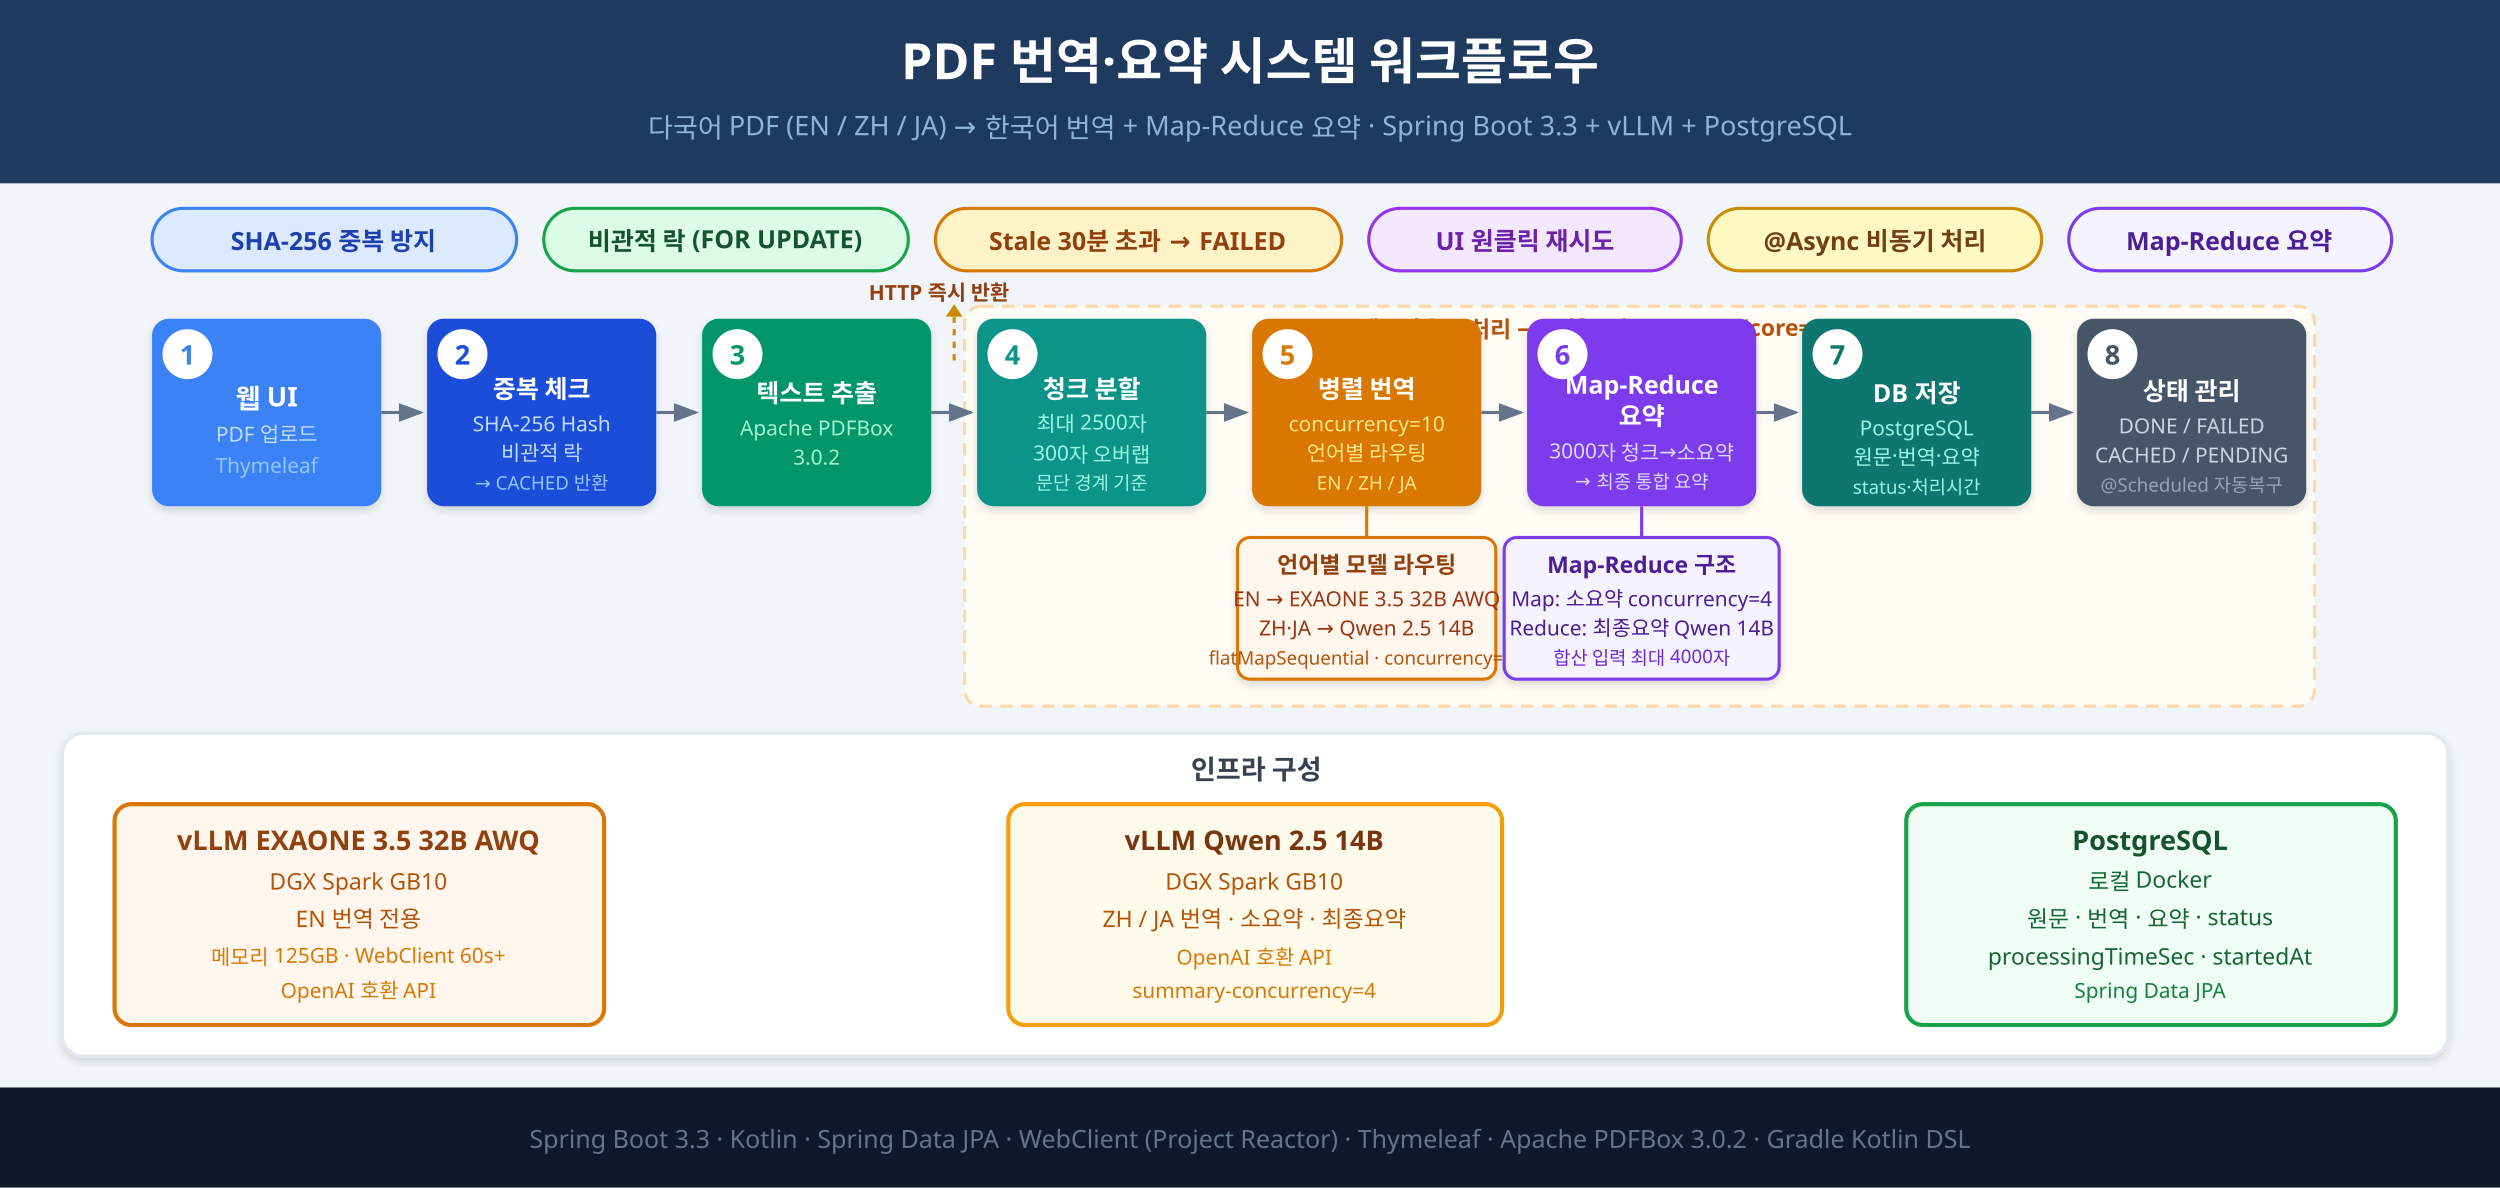
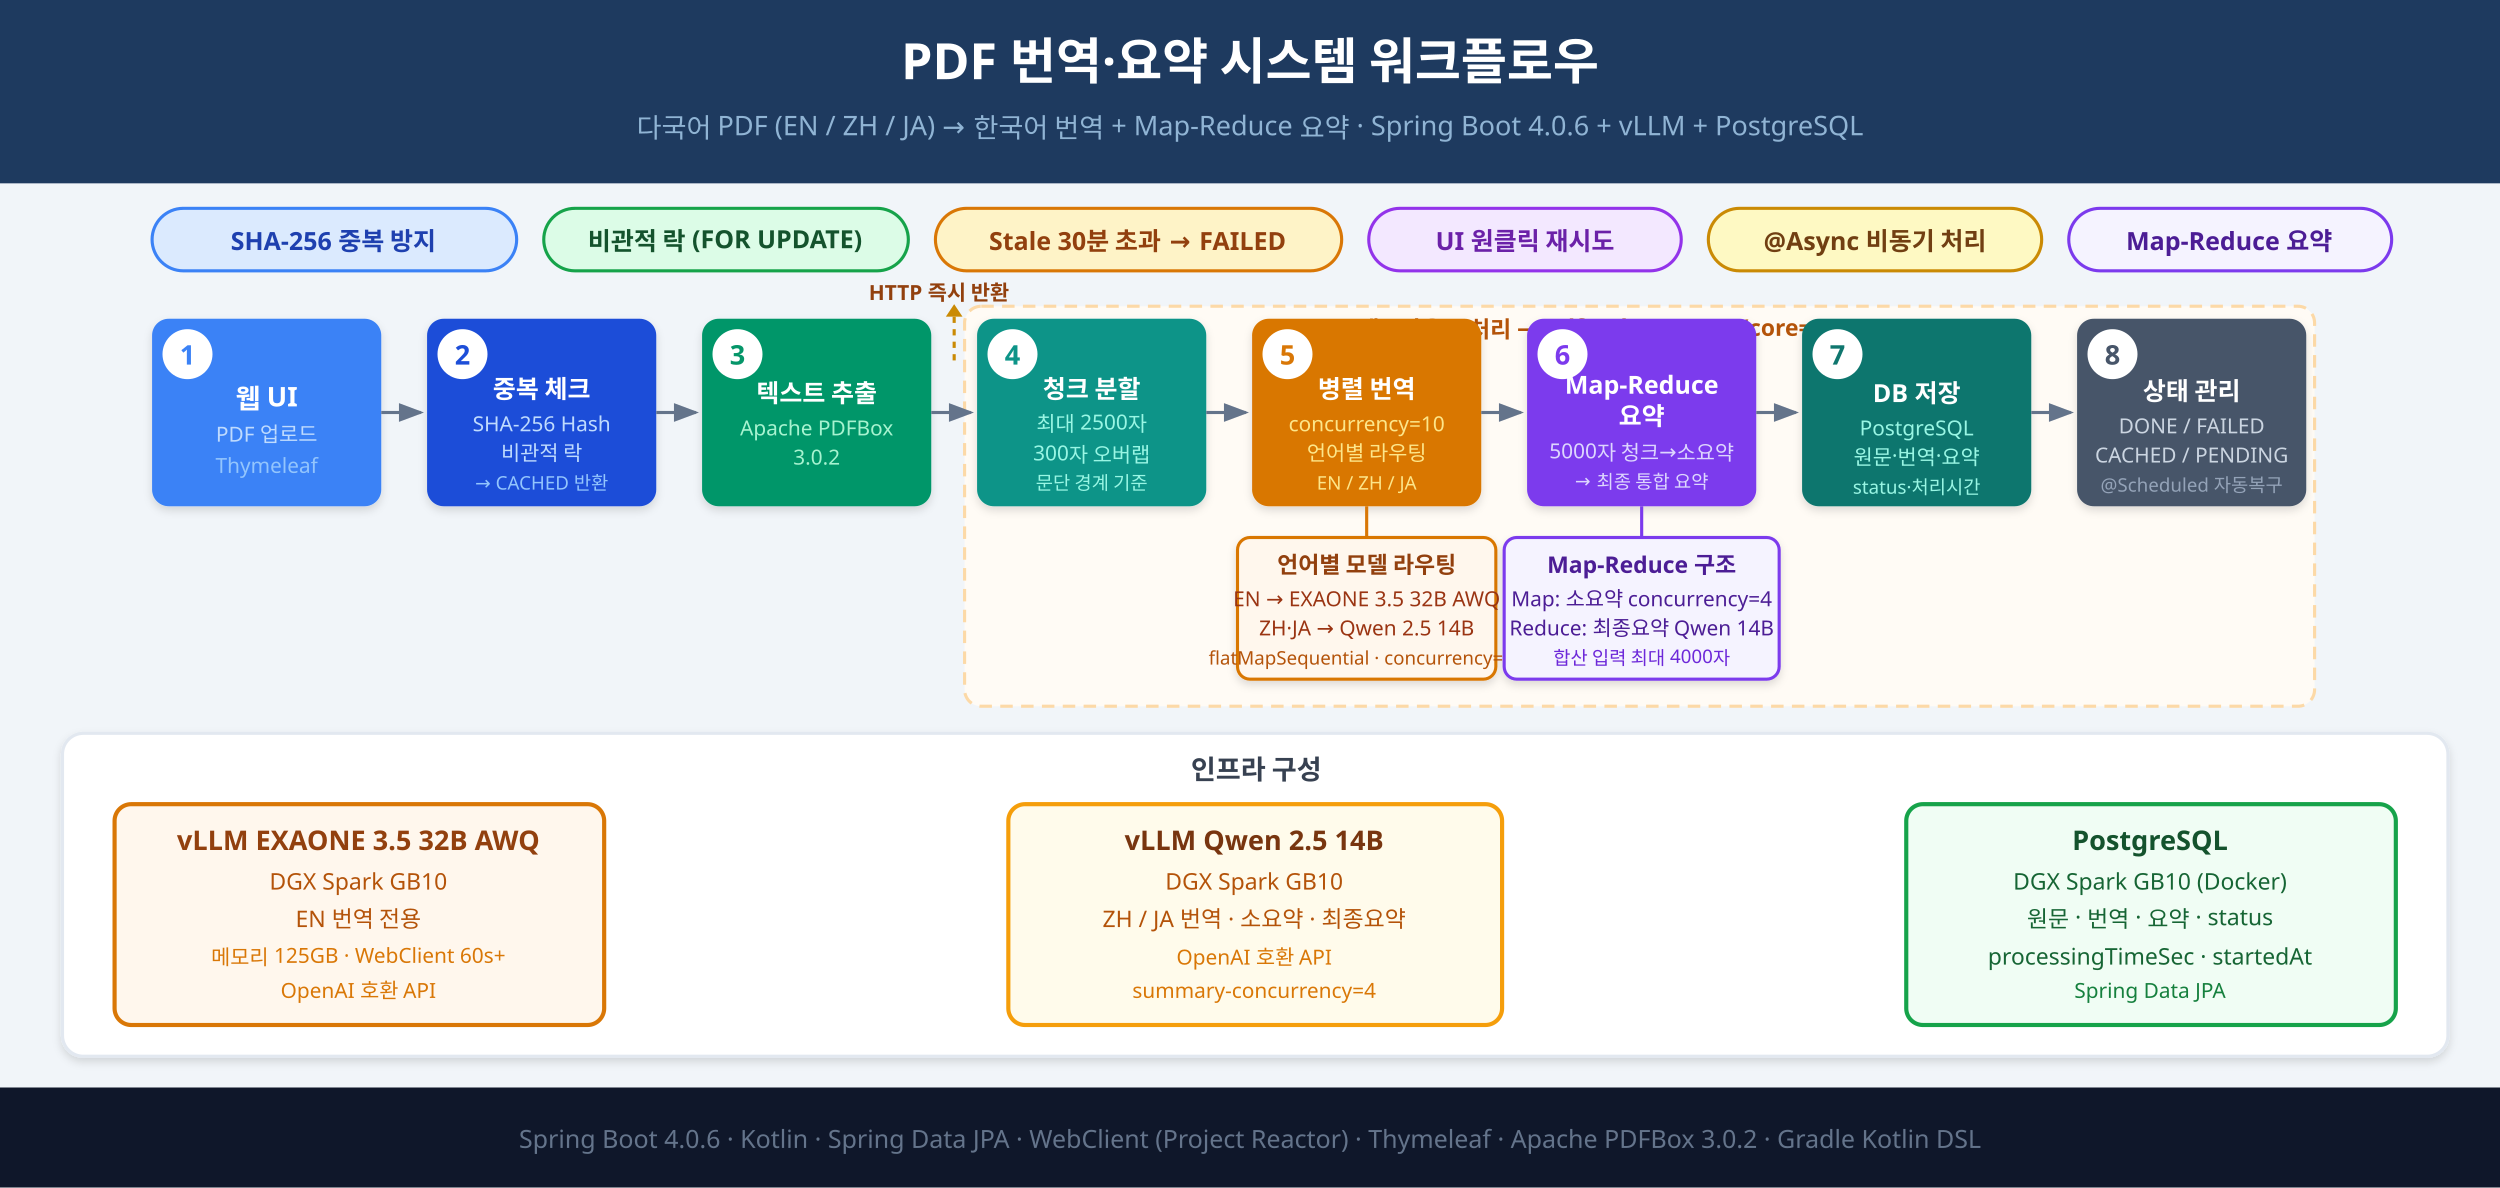
<svg xmlns="http://www.w3.org/2000/svg" width="1200" height="570" viewBox="0 0 1200 570">
  <defs>
    <marker id="arr" markerWidth="8" markerHeight="6" refX="7" refY="3" orient="auto">
      <polygon points="0 0, 8 3, 0 6" fill="#64748b" />
    </marker>
    <filter id="sh" x="-5%" y="-5%" width="115%" height="130%">
      <feDropShadow dx="0" dy="2" stdDeviation="2" flood-color="#00000022" />
    </filter>
  </defs>
  <rect width="1200" height="570" fill="#f1f5f9" />
  <rect x="0" y="0" width="1200" height="88" fill="#1e3a5f" />
  <text x="600" y="38" fill="white" font-size="24" font-weight="bold" text-anchor="middle" font-family="'Malgun Gothic','Apple SD Gothic Neo',sans-serif">PDF 번역·요약 시스템 워크플로우</text>
-   <text x="600" y="66" fill="#90b4d4" font-size="13" text-anchor="middle" font-family="'Malgun Gothic','Apple SD Gothic Neo',sans-serif">다국어 PDF (EN / ZH / JA) → 한국어 번역 + Map-Reduce 요약  ·  Spring Boot 3.3 + vLLM + PostgreSQL</text>
+   <text x="600" y="66" fill="#90b4d4" font-size="13" text-anchor="middle" font-family="'Malgun Gothic','Apple SD Gothic Neo',sans-serif">다국어 PDF (EN / ZH / JA) → 한국어 번역 + Map-Reduce 요약  ·  Spring Boot 4.0.6 + vLLM + PostgreSQL</text>
  <rect x="73" y="100" width="175" height="30" rx="15" fill="#dbeafe" stroke="#3b82f6" stroke-width="1.5" />
  <text x="160" y="120" fill="#1e40af" font-size="12" font-weight="bold" text-anchor="middle" font-family="'Malgun Gothic',sans-serif">SHA-256 중복 방지</text>
  <rect x="261" y="100" width="175" height="30" rx="15" fill="#dcfce7" stroke="#16a34a" stroke-width="1.5" />
  <text x="348" y="120" fill="#14532d" font-size="12" font-weight="bold" text-anchor="middle" font-family="'Malgun Gothic',sans-serif">비관적 락 (FOR UPDATE)</text>
  <rect x="449" y="100" width="195" height="30" rx="15" fill="#fef3c7" stroke="#d97706" stroke-width="1.5" />
  <text x="546" y="120" fill="#92400e" font-size="12" font-weight="bold" text-anchor="middle" font-family="'Malgun Gothic',sans-serif">Stale 30분 초과 → FAILED</text>
  <rect x="657" y="100" width="150" height="30" rx="15" fill="#f3e8ff" stroke="#9333ea" stroke-width="1.5" />
  <text x="732" y="120" fill="#6b21a8" font-size="12" font-weight="bold" text-anchor="middle" font-family="'Malgun Gothic',sans-serif">UI 원클릭 재시도</text>
  <rect x="820" y="100" width="160" height="30" rx="15" fill="#fef9c3" stroke="#ca8a04" stroke-width="1.5" />
  <text x="900" y="120" fill="#713f12" font-size="12" font-weight="bold" text-anchor="middle" font-family="'Malgun Gothic',sans-serif">@Async 비동기 처리</text>
  <rect x="993" y="100" width="155" height="30" rx="15" fill="#f5f3ff" stroke="#7c3aed" stroke-width="1.5" />
  <text x="1070" y="120" fill="#4c1d95" font-size="12" font-weight="bold" text-anchor="middle" font-family="'Malgun Gothic',sans-serif">Map-Reduce 요약</text>
  <rect x="463" y="147" width="648" height="192" rx="8" fill="#fffbf5" stroke="#fcd9a7" stroke-width="1.5" stroke-dasharray="6,4" />
  <text x="787" y="162" fill="#b45309" font-size="11" font-weight="bold" text-anchor="middle" font-family="'Malgun Gothic',sans-serif">백그라운드 처리 — pdfTaskExecutor (core=2, max=4)</text>
  <rect x="73" y="153" width="110" height="90" rx="8" fill="#3b82f6" filter="url(#sh)" />
  <circle cx="90" cy="170" r="12" fill="white" />
  <text x="90" y="175" fill="#3b82f6" font-size="13" font-weight="bold" text-anchor="middle" font-family="sans-serif">1</text>
  <text x="128" y="196" fill="white" font-size="13" font-weight="bold" text-anchor="middle" font-family="'Malgun Gothic',sans-serif">웹 UI</text>
  <text x="128" y="212" fill="#bfdbfe" font-size="10" text-anchor="middle" font-family="'Malgun Gothic',sans-serif">PDF 업로드</text>
  <text x="128" y="227" fill="#93c5fd" font-size="10" text-anchor="middle" font-family="'Malgun Gothic',sans-serif">Thymeleaf</text>
  <line x1="183" y1="198" x2="202" y2="198" stroke="#64748b" stroke-width="1.5" marker-end="url(#arr)" />
  <rect x="205" y="153" width="110" height="90" rx="8" fill="#1d4ed8" filter="url(#sh)" />
  <circle cx="222" cy="170" r="12" fill="white" />
  <text x="222" y="175" fill="#1d4ed8" font-size="13" font-weight="bold" text-anchor="middle" font-family="sans-serif">2</text>
  <text x="260" y="191" fill="white" font-size="12" font-weight="bold" text-anchor="middle" font-family="'Malgun Gothic',sans-serif">중복 체크</text>
  <text x="260" y="207" fill="#bfdbfe" font-size="10" text-anchor="middle" font-family="'Malgun Gothic',sans-serif">SHA-256 Hash</text>
  <text x="260" y="221" fill="#bfdbfe" font-size="10" text-anchor="middle" font-family="'Malgun Gothic',sans-serif">비관적 락</text>
  <text x="260" y="235" fill="#93c5fd" font-size="9" text-anchor="middle" font-family="'Malgun Gothic',sans-serif">→ CACHED 반환</text>
  <line x1="315" y1="198" x2="334" y2="198" stroke="#64748b" stroke-width="1.5" marker-end="url(#arr)" />
  <rect x="337" y="153" width="110" height="90" rx="8" fill="#059669" filter="url(#sh)" />
  <circle cx="354" cy="170" r="12" fill="white" />
  <text x="354" y="175" fill="#059669" font-size="13" font-weight="bold" text-anchor="middle" font-family="sans-serif">3</text>
  <text x="392" y="193" fill="white" font-size="12" font-weight="bold" text-anchor="middle" font-family="'Malgun Gothic',sans-serif">텍스트 추출</text>
  <text x="392" y="209" fill="#a7f3d0" font-size="10" text-anchor="middle" font-family="'Malgun Gothic',sans-serif">Apache PDFBox</text>
  <text x="392" y="223" fill="#a7f3d0" font-size="10" text-anchor="middle" font-family="'Malgun Gothic',sans-serif">3.0.2</text>
  <line x1="447" y1="198" x2="466" y2="198" stroke="#64748b" stroke-width="1.5" marker-end="url(#arr)" />
  <line x1="458" y1="152" x2="458" y2="173" stroke="#ca8a04" stroke-width="1.5" stroke-dasharray="3,3" />
  <polygon points="454,152 462,152 458,146" fill="#ca8a04" />
  <text x="417" y="144" fill="#92400e" font-size="10" font-weight="bold" font-family="'Malgun Gothic',sans-serif">HTTP 즉시 반환</text>
  <rect x="469" y="153" width="110" height="90" rx="8" fill="#0d9488" filter="url(#sh)" />
  <circle cx="486" cy="170" r="12" fill="white" />
  <text x="486" y="175" fill="#0d9488" font-size="13" font-weight="bold" text-anchor="middle" font-family="sans-serif">4</text>
  <text x="524" y="191" fill="white" font-size="12" font-weight="bold" text-anchor="middle" font-family="'Malgun Gothic',sans-serif">청크 분할</text>
  <text x="524" y="207" fill="#99f6e4" font-size="10" text-anchor="middle" font-family="'Malgun Gothic',sans-serif">최대 2500자</text>
  <text x="524" y="221" fill="#99f6e4" font-size="10" text-anchor="middle" font-family="'Malgun Gothic',sans-serif">300자 오버랩</text>
  <text x="524" y="235" fill="#99f6e4" font-size="9" text-anchor="middle" font-family="'Malgun Gothic',sans-serif">문단 경계 기준</text>
  <line x1="579" y1="198" x2="598" y2="198" stroke="#64748b" stroke-width="1.5" marker-end="url(#arr)" />
  <rect x="601" y="153" width="110" height="90" rx="8" fill="#d97706" filter="url(#sh)" />
  <circle cx="618" cy="170" r="12" fill="white" />
  <text x="618" y="175" fill="#d97706" font-size="13" font-weight="bold" text-anchor="middle" font-family="sans-serif">5</text>
  <text x="656" y="191" fill="white" font-size="12" font-weight="bold" text-anchor="middle" font-family="'Malgun Gothic',sans-serif">병렬 번역</text>
  <text x="656" y="207" fill="#fde68a" font-size="10" text-anchor="middle" font-family="'Malgun Gothic',sans-serif">concurrency=10</text>
  <text x="656" y="221" fill="#fde68a" font-size="10" text-anchor="middle" font-family="'Malgun Gothic',sans-serif">언어별 라우팅</text>
  <text x="656" y="235" fill="#fde68a" font-size="9" text-anchor="middle" font-family="'Malgun Gothic',sans-serif">EN / ZH / JA</text>
  <line x1="711" y1="198" x2="730" y2="198" stroke="#64748b" stroke-width="1.5" marker-end="url(#arr)" />
  <rect x="733" y="153" width="110" height="90" rx="8" fill="#7c3aed" filter="url(#sh)" />
  <circle cx="750" cy="170" r="12" fill="white" />
  <text x="750" y="175" fill="#7c3aed" font-size="13" font-weight="bold" text-anchor="middle" font-family="sans-serif">6</text>
  <text x="788" y="189" fill="white" font-size="12" font-weight="bold" text-anchor="middle" font-family="'Malgun Gothic',sans-serif">Map-Reduce</text>
  <text x="788" y="204" fill="white" font-size="12" font-weight="bold" text-anchor="middle" font-family="'Malgun Gothic',sans-serif">요약</text>
-   <text x="788" y="220" fill="#ddd6fe" font-size="10" text-anchor="middle" font-family="'Malgun Gothic',sans-serif">3000자 청크→소요약</text>
+   <text x="788" y="220" fill="#ddd6fe" font-size="10" text-anchor="middle" font-family="'Malgun Gothic',sans-serif">5000자 청크→소요약</text>
  <text x="788" y="234" fill="#ddd6fe" font-size="9" text-anchor="middle" font-family="'Malgun Gothic',sans-serif">→ 최종 통합 요약</text>
  <line x1="843" y1="198" x2="862" y2="198" stroke="#64748b" stroke-width="1.5" marker-end="url(#arr)" />
  <rect x="865" y="153" width="110" height="90" rx="8" fill="#0f766e" filter="url(#sh)" />
  <circle cx="882" cy="170" r="12" fill="white" />
  <text x="882" y="175" fill="#0f766e" font-size="13" font-weight="bold" text-anchor="middle" font-family="sans-serif">7</text>
  <text x="920" y="193" fill="white" font-size="12" font-weight="bold" text-anchor="middle" font-family="'Malgun Gothic',sans-serif">DB 저장</text>
  <text x="920" y="209" fill="#99f6e4" font-size="10" text-anchor="middle" font-family="'Malgun Gothic',sans-serif">PostgreSQL</text>
  <text x="920" y="223" fill="#99f6e4" font-size="10" text-anchor="middle" font-family="'Malgun Gothic',sans-serif">원문·번역·요약</text>
  <text x="920" y="237" fill="#99f6e4" font-size="9" text-anchor="middle" font-family="'Malgun Gothic',sans-serif">status·처리시간</text>
  <line x1="975" y1="198" x2="994" y2="198" stroke="#64748b" stroke-width="1.5" marker-end="url(#arr)" />
  <rect x="997" y="153" width="110" height="90" rx="8" fill="#475569" filter="url(#sh)" />
  <circle cx="1014" cy="170" r="12" fill="white" />
  <text x="1014" y="175" fill="#475569" font-size="13" font-weight="bold" text-anchor="middle" font-family="sans-serif">8</text>
  <text x="1052" y="192" fill="white" font-size="12" font-weight="bold" text-anchor="middle" font-family="'Malgun Gothic',sans-serif">상태 관리</text>
  <text x="1052" y="208" fill="#cbd5e1" font-size="10" text-anchor="middle" font-family="'Malgun Gothic',sans-serif">DONE / FAILED</text>
  <text x="1052" y="222" fill="#cbd5e1" font-size="10" text-anchor="middle" font-family="'Malgun Gothic',sans-serif">CACHED / PENDING</text>
  <text x="1052" y="236" fill="#94a3b8" font-size="9" text-anchor="middle" font-family="'Malgun Gothic',sans-serif">@Scheduled 자동복구</text>
  <line x1="656" y1="243" x2="656" y2="258" stroke="#d97706" stroke-width="1.5" />
  <rect x="594" y="258" width="124" height="68" rx="6" fill="#fff7ed" stroke="#d97706" stroke-width="1.5" filter="url(#sh)" />
  <text x="656" y="275" fill="#92400e" font-size="11" font-weight="bold" text-anchor="middle" font-family="'Malgun Gothic',sans-serif">언어별 모델 라우팅</text>
  <text x="656" y="291" fill="#9a3412" font-size="10" text-anchor="middle" font-family="'Malgun Gothic',sans-serif">EN → EXAONE 3.5 32B AWQ</text>
  <text x="656" y="305" fill="#9a3412" font-size="10" text-anchor="middle" font-family="'Malgun Gothic',sans-serif">ZH·JA → Qwen 2.5 14B</text>
  <text x="656" y="319" fill="#b45309" font-size="9" text-anchor="middle" font-family="'Malgun Gothic',sans-serif">flatMapSequential · concurrency=10</text>
  <line x1="788" y1="243" x2="788" y2="258" stroke="#7c3aed" stroke-width="1.5" />
  <rect x="722" y="258" width="132" height="68" rx="6" fill="#f5f3ff" stroke="#7c3aed" stroke-width="1.5" filter="url(#sh)" />
  <text x="788" y="275" fill="#4c1d95" font-size="11" font-weight="bold" text-anchor="middle" font-family="'Malgun Gothic',sans-serif">Map-Reduce 구조</text>
  <text x="788" y="291" fill="#4c1d95" font-size="10" text-anchor="middle" font-family="'Malgun Gothic',sans-serif">Map: 소요약 concurrency=4</text>
  <text x="788" y="305" fill="#4c1d95" font-size="10" text-anchor="middle" font-family="'Malgun Gothic',sans-serif">Reduce: 최종요약 Qwen 14B</text>
  <text x="788" y="319" fill="#6d28d9" font-size="9" text-anchor="middle" font-family="'Malgun Gothic',sans-serif">합산 입력 최대 4000자</text>
  <rect x="30" y="352" width="1145" height="155" rx="10" fill="white" stroke="#e2e8f0" stroke-width="1.5" filter="url(#sh)" />
  <text x="603" y="374" fill="#374151" font-size="13" font-weight="bold" text-anchor="middle" font-family="'Malgun Gothic',sans-serif">인프라 구성</text>
  <rect x="55" y="386" width="235" height="106" rx="8" fill="#fff7ed" stroke="#d97706" stroke-width="2" />
  <text x="172" y="408" fill="#92400e" font-size="13" font-weight="bold" text-anchor="middle" font-family="'Malgun Gothic',sans-serif">vLLM EXAONE 3.5 32B AWQ</text>
  <text x="172" y="427" fill="#b45309" font-size="11" text-anchor="middle" font-family="'Malgun Gothic',sans-serif">DGX Spark GB10</text>
  <text x="172" y="445" fill="#b45309" font-size="11" text-anchor="middle" font-family="'Malgun Gothic',sans-serif">EN 번역 전용</text>
  <text x="172" y="463" fill="#d97706" font-size="10" text-anchor="middle" font-family="'Malgun Gothic',sans-serif">메모리 125GB · WebClient 60s+</text>
  <text x="172" y="479" fill="#d97706" font-size="10" text-anchor="middle" font-family="'Malgun Gothic',sans-serif">OpenAI 호환 API</text>
  <rect x="484" y="386" width="237" height="106" rx="8" fill="#fffbeb" stroke="#f59e0b" stroke-width="2" />
  <text x="602" y="408" fill="#78350f" font-size="13" font-weight="bold" text-anchor="middle" font-family="'Malgun Gothic',sans-serif">vLLM Qwen 2.5 14B</text>
  <text x="602" y="427" fill="#b45309" font-size="11" text-anchor="middle" font-family="'Malgun Gothic',sans-serif">DGX Spark GB10</text>
  <text x="602" y="445" fill="#b45309" font-size="11" text-anchor="middle" font-family="'Malgun Gothic',sans-serif">ZH / JA 번역 · 소요약 · 최종요약</text>
  <text x="602" y="463" fill="#d97706" font-size="10" text-anchor="middle" font-family="'Malgun Gothic',sans-serif">OpenAI 호환 API</text>
  <text x="602" y="479" fill="#d97706" font-size="10" text-anchor="middle" font-family="'Malgun Gothic',sans-serif">summary-concurrency=4</text>
  <rect x="915" y="386" width="235" height="106" rx="8" fill="#f0fdf4" stroke="#16a34a" stroke-width="2" />
  <text x="1032" y="408" fill="#14532d" font-size="13" font-weight="bold" text-anchor="middle" font-family="'Malgun Gothic',sans-serif">PostgreSQL</text>
-   <text x="1032" y="427" fill="#166534" font-size="11" text-anchor="middle" font-family="'Malgun Gothic',sans-serif">로컬 Docker</text>
+   <text x="1032" y="427" fill="#166534" font-size="11" text-anchor="middle" font-family="'Malgun Gothic',sans-serif">DGX Spark GB10 (Docker)</text>
  <text x="1032" y="445" fill="#166534" font-size="11" text-anchor="middle" font-family="'Malgun Gothic',sans-serif">원문 · 번역 · 요약 · status</text>
  <text x="1032" y="463" fill="#166534" font-size="11" text-anchor="middle" font-family="'Malgun Gothic',sans-serif">processingTimeSec · startedAt</text>
  <text x="1032" y="479" fill="#15803d" font-size="10" text-anchor="middle" font-family="'Malgun Gothic',sans-serif">Spring Data JPA</text>
  <rect x="0" y="522" width="1200" height="48" fill="#0f172a" />
-   <text x="600" y="551" fill="#64748b" font-size="12" text-anchor="middle" font-family="'Malgun Gothic',sans-serif">Spring Boot 3.3 · Kotlin · Spring Data JPA · WebClient (Project Reactor) · Thymeleaf · Apache PDFBox 3.0.2 · Gradle Kotlin DSL</text>
+   <text x="600" y="551" fill="#64748b" font-size="12" text-anchor="middle" font-family="'Malgun Gothic',sans-serif">Spring Boot 4.0.6 · Kotlin · Spring Data JPA · WebClient (Project Reactor) · Thymeleaf · Apache PDFBox 3.0.2 · Gradle Kotlin DSL</text>
</svg>
